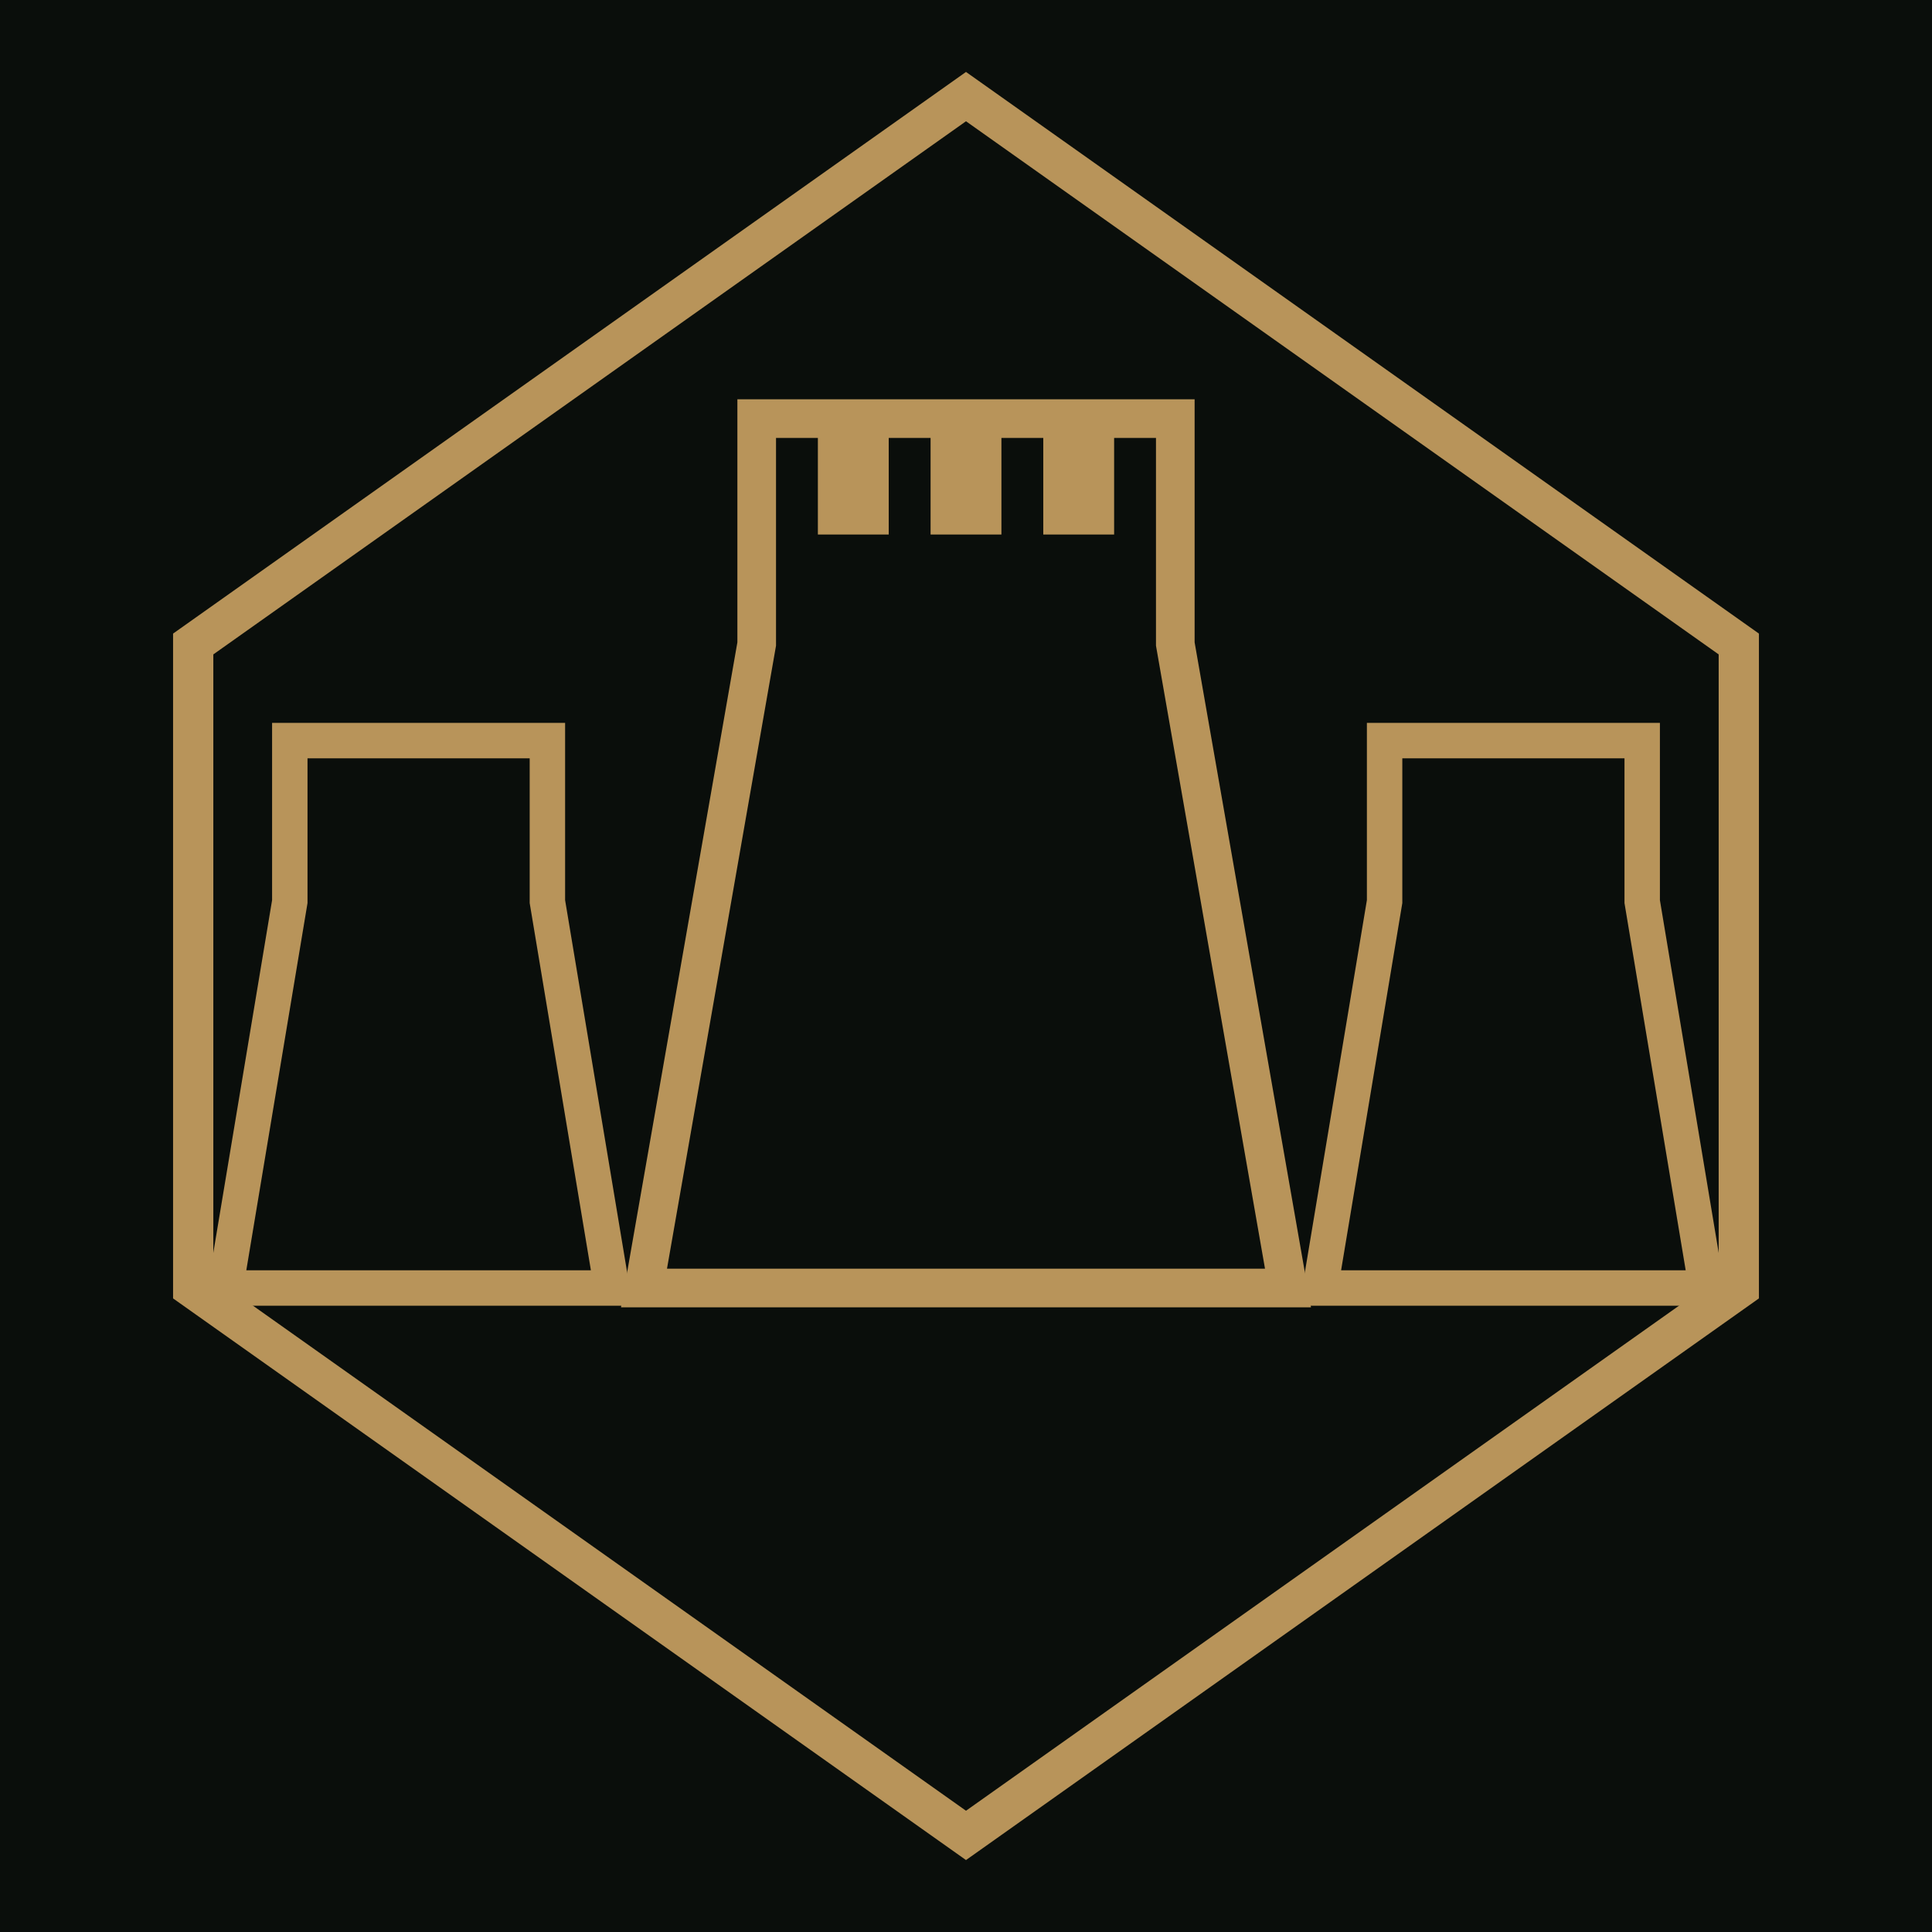
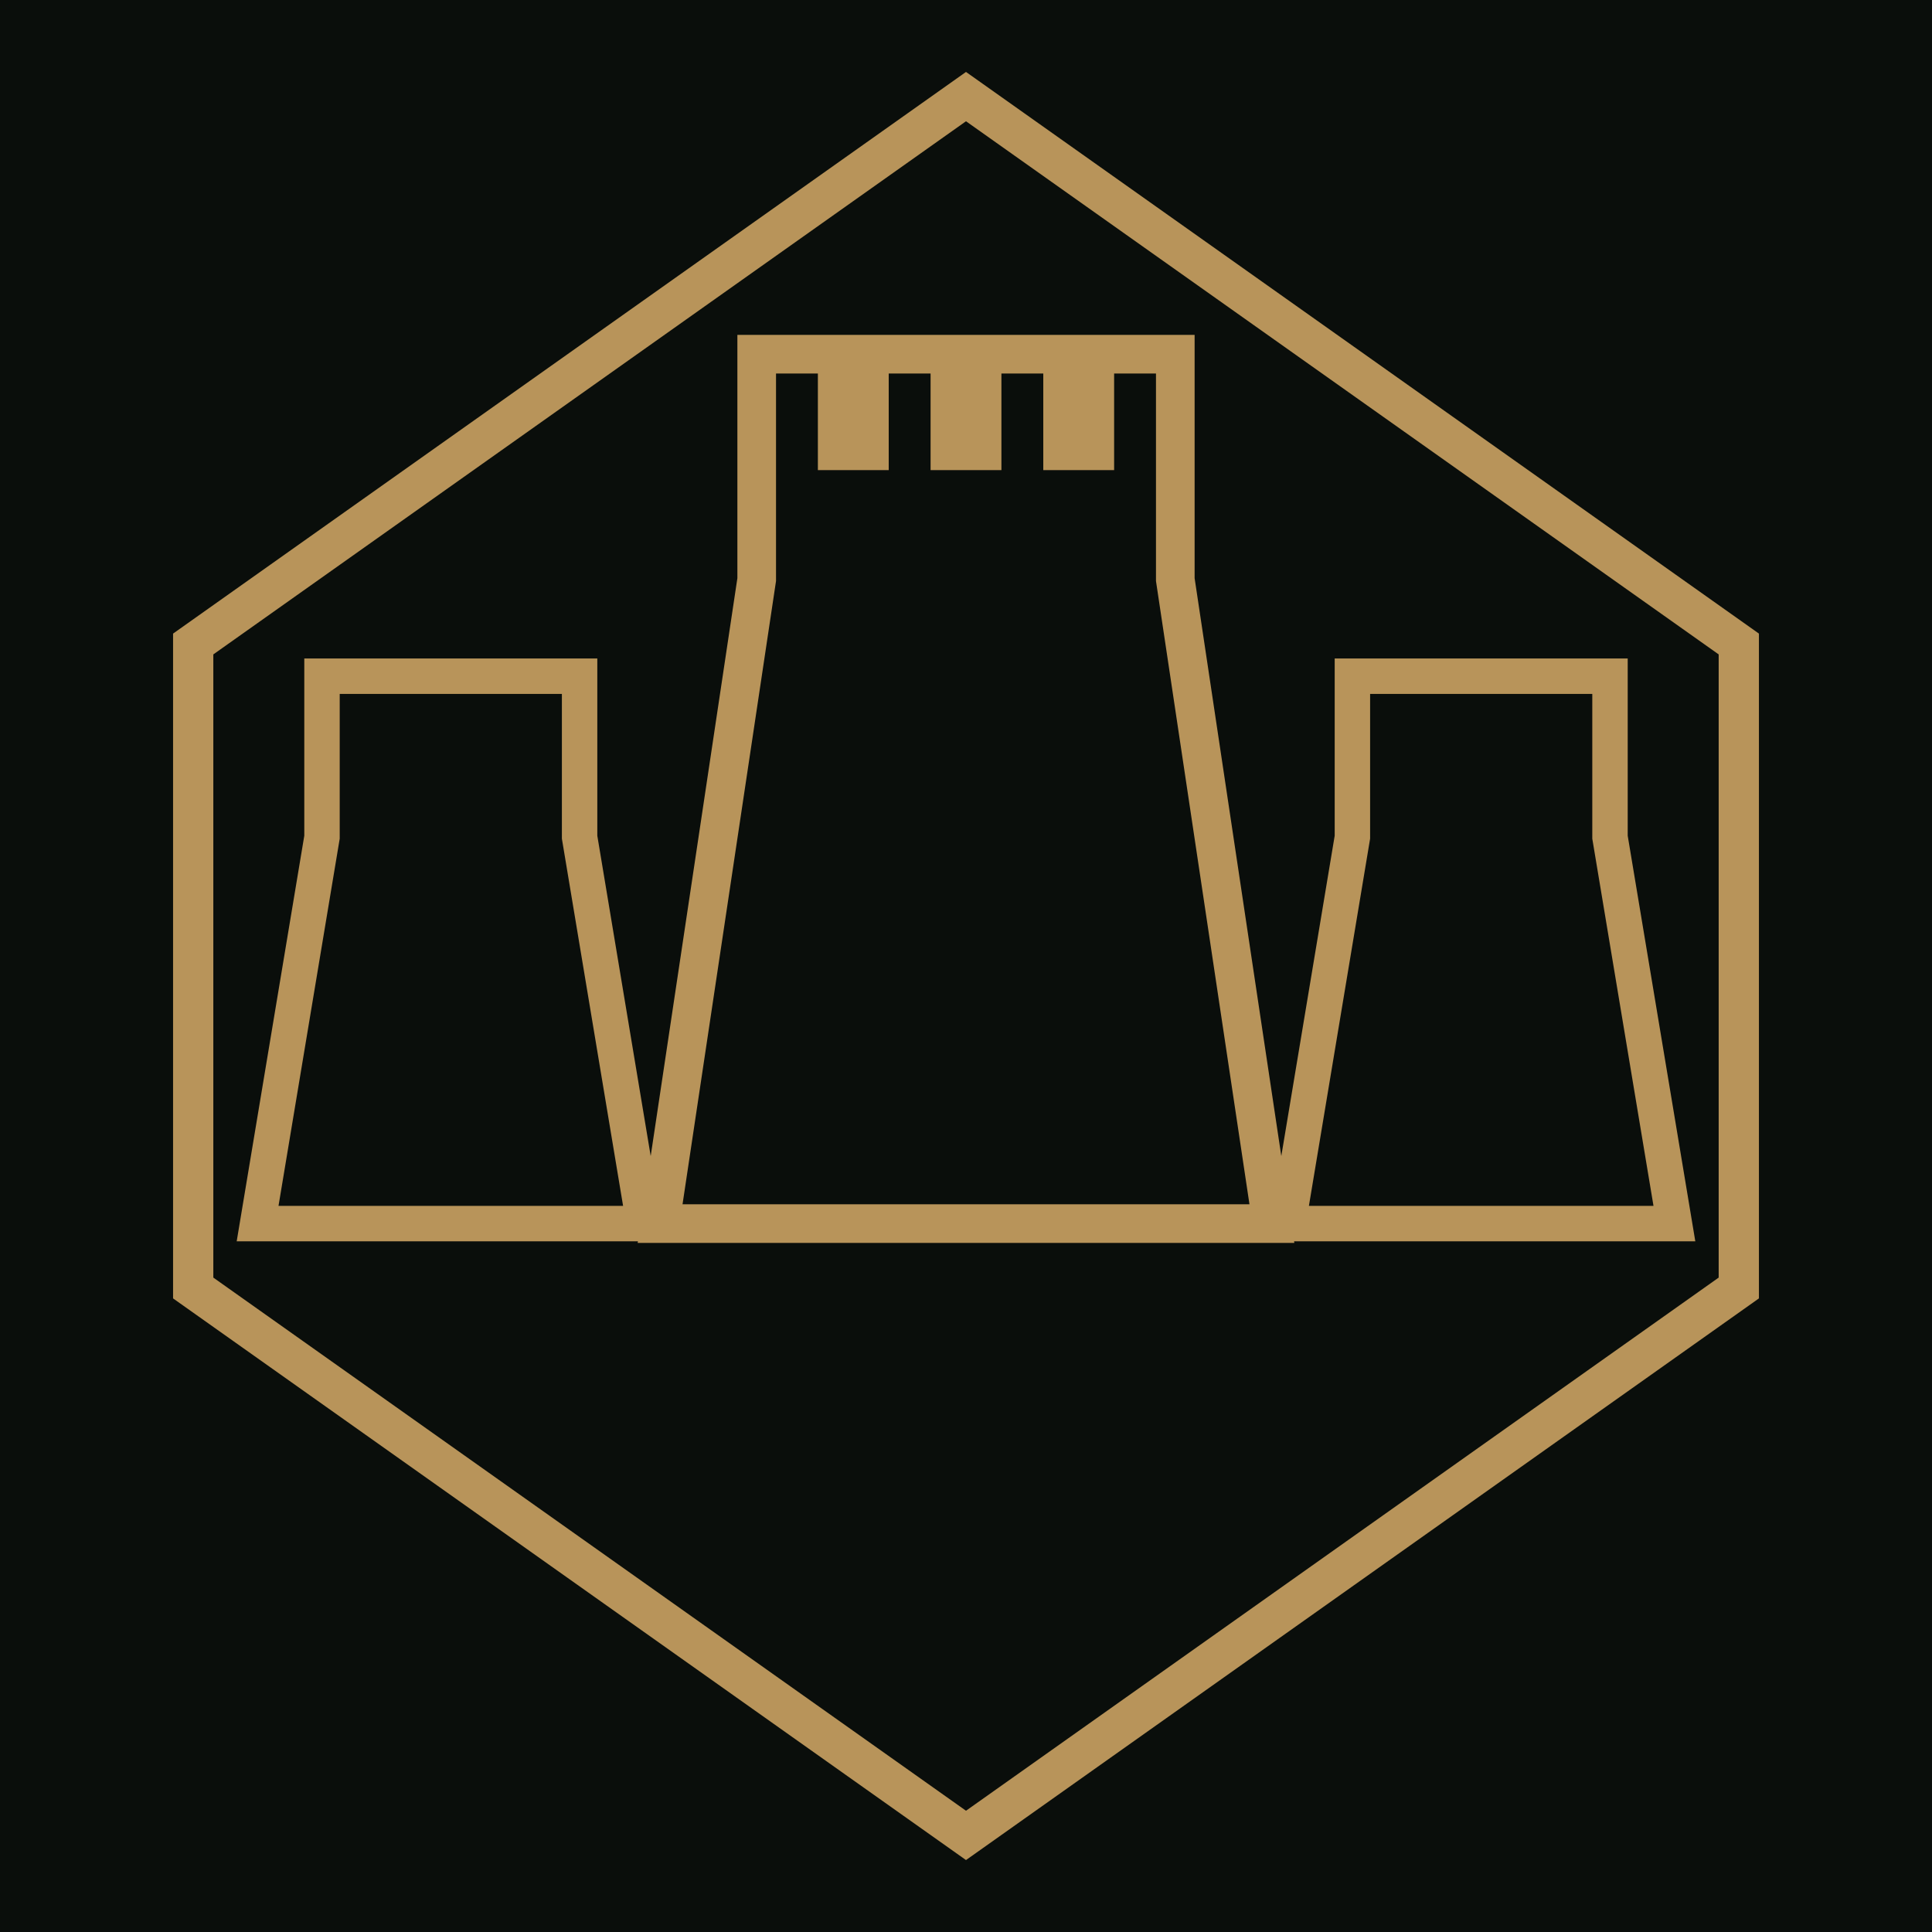
<svg xmlns="http://www.w3.org/2000/svg" viewBox="0 0 120 120">
  <rect width="120" height="120" fill="#0a0e0b" />
  <path d="M60 6 L108 40 V80 L60 114 L12 80 V40 Z" stroke="#b8945a" stroke-width="2.5" fill="none" />
-   <path d="M40 80 L47 40 V26 H52 V32 H54 V26 H59 V32 H61 V26 H66 V32 H68 V26 H73 V40 L80 80 Z" stroke="#b8945a" stroke-width="2.4" fill="none" />
-   <path d="M14 80 L18 56 V46 H34 V56 L38 80 Z" stroke="#b8945a" stroke-width="2.2" fill="none" />
-   <path d="M82 80 L86 56 V46 H102 V56 L106 80 Z" stroke="#b8945a" stroke-width="2.2" fill="none" />
+   <path d="M41 76 L47 36 V22 H52 V28 H54 V22 H59 V28 H61 V22 H66 V28 H68 V22 H73 V36 L79 76 Z" stroke="#b8945a" stroke-width="2.4" fill="none" />
+   <path d="M16 76 L20 52 V42 H36 V52 L40 76 Z" stroke="#b8945a" stroke-width="2.2" fill="none" />
+   <path d="M80 76 L84 52 V42 H100 V52 L104 76 Z" stroke="#b8945a" stroke-width="2.2" fill="none" />
</svg>
